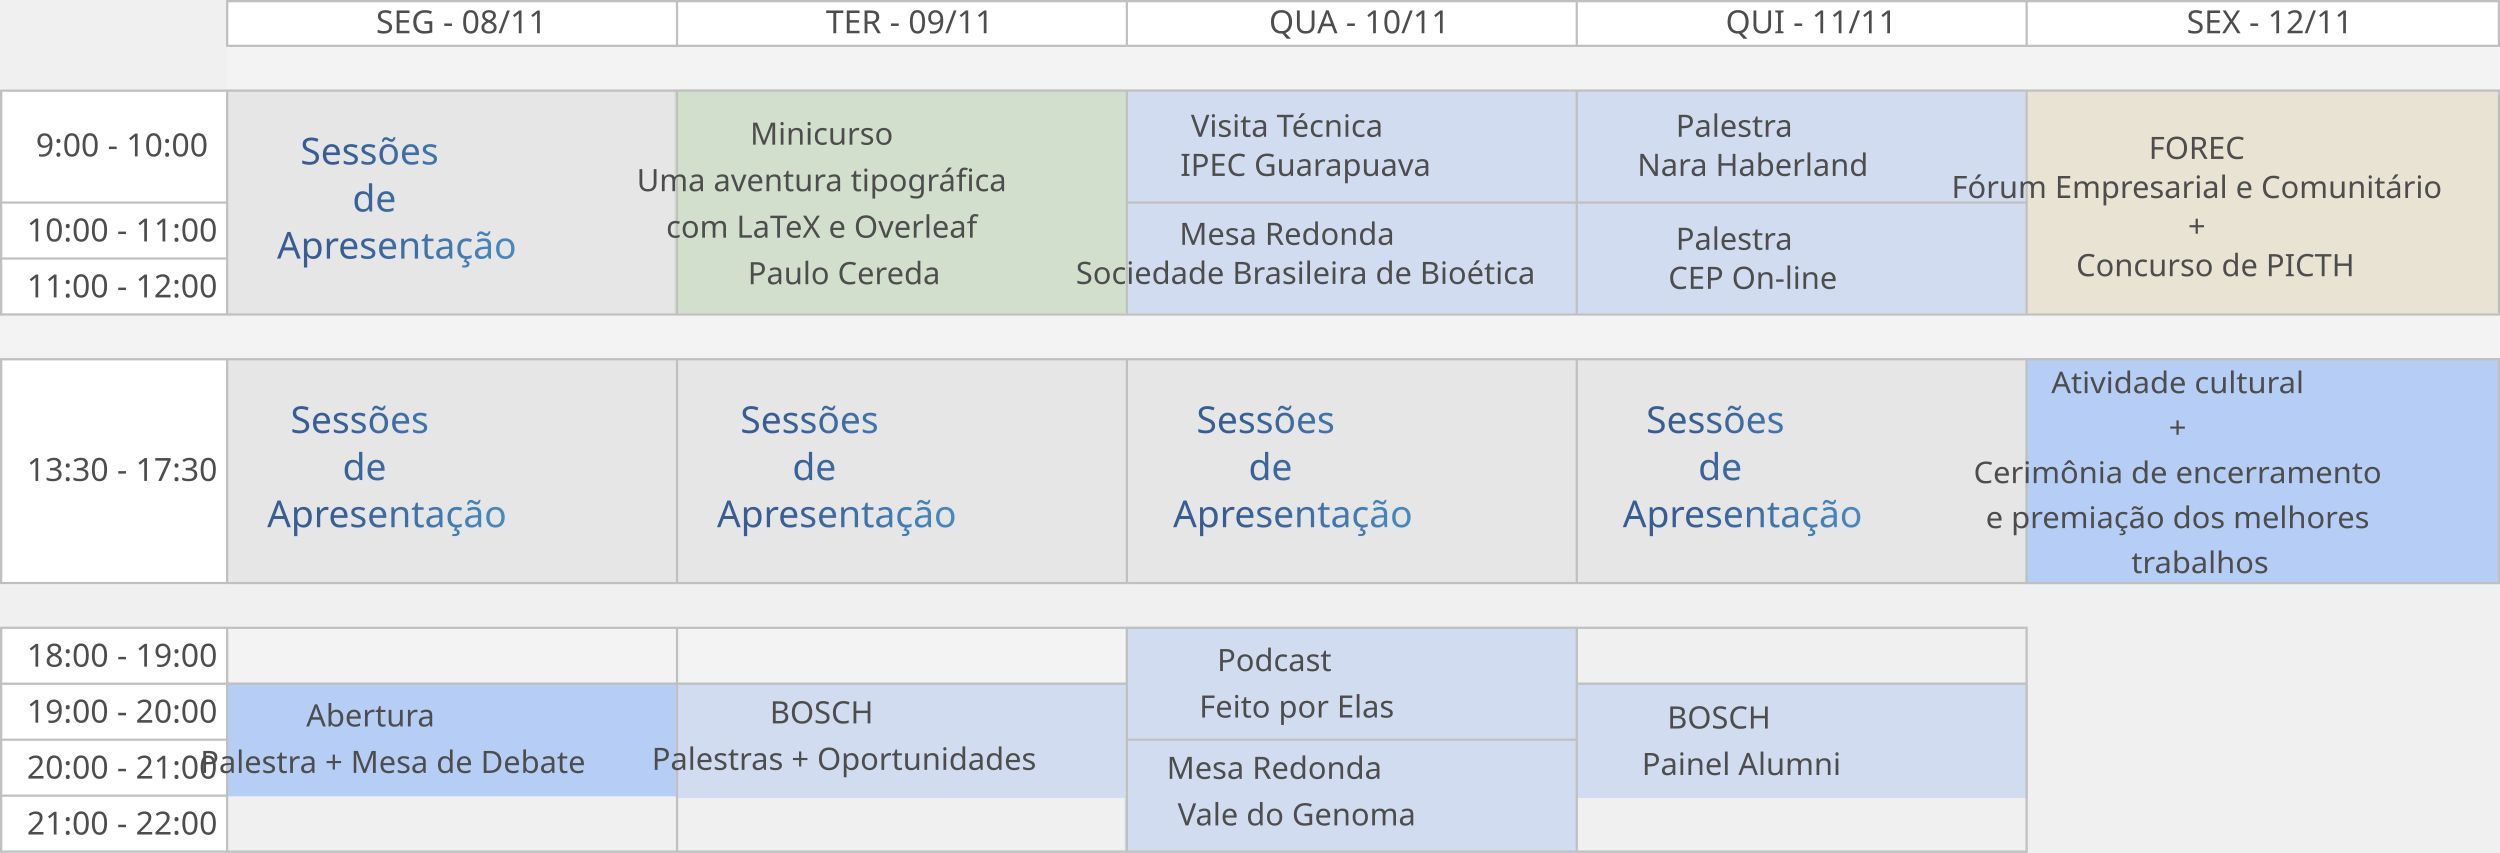
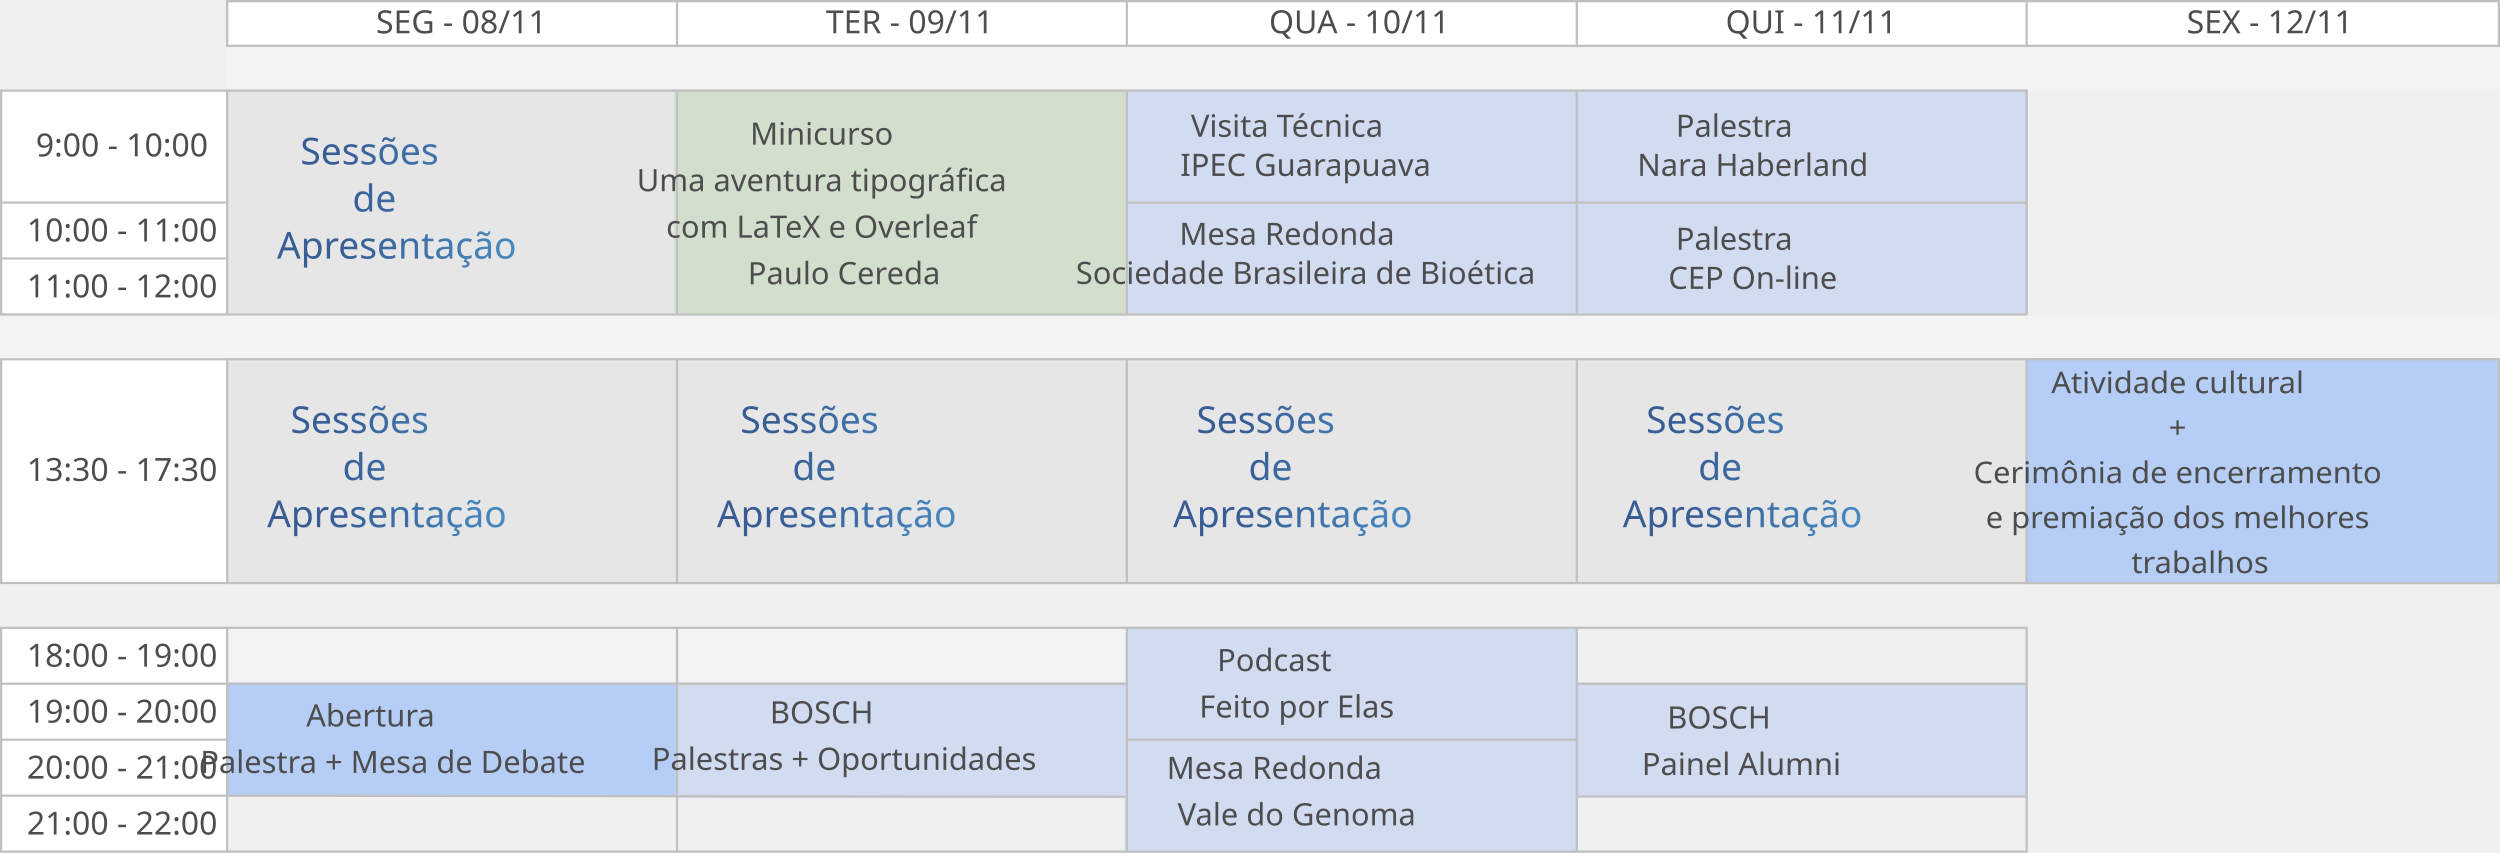
<svg xmlns="http://www.w3.org/2000/svg" xmlns:xlink="http://www.w3.org/1999/xlink" version="1.1" id="svg2" xml:space="preserve" width="971.738" height="331.452" viewBox="0 0 971.738 331.452">
  <defs id="defs6">
    <clipPath clipPathUnits="userSpaceOnUse" id="clipPath18">
      <path d="M -2,-2 H 1138 V 421 H -2 Z" id="path16" />
    </clipPath>
    <filter style="color-interpolation-filters:sRGB" id="filter1668" x="-0.19" y="-0.668" width="1.38" height="2.335">
      <feFlood flood-opacity="0.504" flood-color="rgb(0,0,0)" result="flood" id="feFlood1658" />
      <feComposite in="flood" in2="SourceGraphic" operator="in" result="composite1" id="feComposite1660" />
      <feGaussianBlur in="composite1" stdDeviation="5" result="blur" id="feGaussianBlur1662" />
      <feOffset dx="0" dy="0" result="offset" id="feOffset1664" />
      <feComposite in="SourceGraphic" in2="offset" operator="over" result="composite2" id="feComposite1666" />
    </filter>
    <linearGradient id="logo-blue">
      <stop style="stop-color:#385d95;stop-opacity:1" offset="0" id="stop17414" />
      <stop style="stop-color:#4b96cc;stop-opacity:1" offset="1" id="stop17416" />
    </linearGradient>
    <linearGradient xlink:href="#logo-blue" id="linearGradient176881" x1="162.912" y1="-469.555" x2="227.582" y2="-469.555" gradientUnits="userSpaceOnUse" />
    <linearGradient xlink:href="#logo-blue" id="linearGradient179133" x1="160.044" y1="-391.259" x2="224.714" y2="-391.259" gradientUnits="userSpaceOnUse" />
    <linearGradient xlink:href="#logo-blue" id="linearGradient182824" x1="291.172" y1="-391.259" x2="355.842" y2="-391.259" gradientUnits="userSpaceOnUse" />
    <linearGradient xlink:href="#logo-blue" id="linearGradient185706" x1="424.144" y1="-391.259" x2="488.813" y2="-391.259" gradientUnits="userSpaceOnUse" />
    <linearGradient xlink:href="#logo-blue" id="linearGradient187322" x1="555.234" y1="-391.259" x2="619.904" y2="-391.259" gradientUnits="userSpaceOnUse" />
  </defs>
  <g id="g8" transform="matrix(1.333333,0,0,-1.333333,-84.59903,704.8042)">
    <path d="M 391.313,296.978 H 523.111 V 280.014 H 391.313 Z" style="fill:#d1dcf0;fill-opacity:1;fill-rule:nonzero;stroke:none;stroke-width:0.652" id="path13467" />
    <path d="M 130.001,527.951 H 792.252 V 514.901 H 130.001 Z" style="fill:#ffffff;fill-opacity:1;fill-rule:nonzero;stroke:none;stroke-width:0.652" id="path20" />
    <path d="M 64.102,501.852 H 130.001 V 436.606 H 64.102 Z" style="fill:#ffffff;fill-opacity:1;fill-rule:nonzero;stroke:none;stroke-width:0.652" id="path22" />
    <path d="M 64.102,423.556 H 130.001 V 358.31 H 64.102 Z" style="fill:#ffffff;fill-opacity:1;fill-rule:nonzero;stroke:none;stroke-width:0.652" id="path24" />
    <path d="M 64.102,345.261 H 130.001 V 280.014 H 64.102 Z" style="fill:#ffffff;fill-opacity:1;fill-rule:nonzero;stroke:none;stroke-width:0.652" id="path26" />
    <path d="M 129.348,515.554 H 792.252 V 501.852 H 129.348 Z" style="fill:#f3f3f3;fill-opacity:1;fill-rule:nonzero;stroke:none;stroke-width:0.652" id="path32" />
    <path d="M 129.348,502.505 H 261.146 V 436.606 H 129.348 Z" style="fill:#e6e6e6;fill-opacity:1;fill-rule:nonzero;stroke:none;stroke-width:0.652" id="path36" />
    <path d="M 260.01,502.505 H 391.808 V 436.606 H 260.01 Z" style="fill:#d2dfcd;fill-opacity:1;fill-rule:nonzero;stroke:none;stroke-width:0.652" id="path38" />
    <path d="m 391.639,502.505 h 262.943 v -65.899 h -262.943 z" style="fill:#d1dcf0;fill-opacity:1;fill-rule:nonzero;stroke:none;stroke-width:0.652" id="path40" />
-     <path d="M 653.93,502.505 H 792.252 V 436.606 H 653.93 Z" style="fill:#e9e3d4;fill-opacity:1;fill-rule:nonzero;stroke:none;stroke-width:0.652" id="path42" />
    <path d="M 63.449,437.258 H 792.252 V 423.556 H 63.449 Z" style="fill:#f3f3f3;fill-opacity:1;fill-rule:nonzero;stroke:none;stroke-width:0.652" id="path44" />
    <path d="M 129.348,424.209 H 654.582 V 358.31 H 129.348 Z" style="fill:#e6e6e6;fill-opacity:1;fill-rule:nonzero;stroke:none;stroke-width:0.652" id="path46" />
    <path d="M 653.93,424.209 H 792.252 V 358.31 H 653.93 Z" style="fill:#b6cef6;fill-opacity:1;fill-rule:nonzero;stroke:none;stroke-width:0.652" id="path48" />
    <path d="m 129.348,345.913 h 262.943 v -16.964 h -262.943 z" style="fill:#f3f3f3;fill-opacity:1;fill-rule:nonzero;stroke:none;stroke-width:0.652" id="path52" />
    <path d="M 391.639,345.913 H 523.437 V 328.949 H 391.639 Z" style="fill:#d1dcf0;fill-opacity:1;fill-rule:nonzero;stroke:none;stroke-width:0.652" id="path54" />
    <path d="M 129.348,329.601 H 261.146 V 296.465 H 129.348 Z" style="fill:#b6cef6;fill-opacity:1;fill-rule:nonzero;stroke:none;stroke-width:0.652" id="path58" />
    <path d="M 260.494,329.601 H 654.582 V 295.955 H 260.494 Z" style="fill:#d1dcf0;fill-opacity:1;fill-rule:nonzero;stroke:none;stroke-width:0.652" id="path60" />
-     <path d="m 63.776,502.505 v -65.899 m 0,-12.397 v -65.899 m 0,-12.397 V 280.014 M 129.674,528.603 V 514.901 M 63.449,469.555 H 130.001 M 63.449,453.243 H 130.001 m -0.326,49.261 v -65.899 m 0,-12.397 V 358.31 M 63.449,312.964 H 130.001 M 63.449,296.652 H 130.001 m -0.326,49.261 v -65.899 m 131.145,248.589 v -13.702 m 0,-12.397 v -65.899 m 0,-12.397 v -65.899 m 0,-12.397 v -65.899 m 131.145,248.589 v -13.702 m 0,-12.397 v -65.899 m 0,-12.397 V 358.31 M 63.449,329.275 H 392.292 m -0.326,16.638 v -65.899 m 131.145,248.589 v -13.702 m 0,-12.397 v -65.899 m 0,-12.397 v -65.899 m -131.472,-45.346 h 131.798 m -0.326,32.949 v -65.899 m 131.145,248.589 v -13.702 m -262.617,-45.346 h 262.943 m -0.326,32.949 v -65.899 m 0,-12.397 V 358.31 M 63.449,345.587 H 654.582 M 522.784,329.275 H 654.582 M 63.449,280.34 H 654.582 m -0.326,65.573 V 280.014 M 129.348,528.277 h 662.904 m -662.904,-13.049 h 662.904 m -0.326,13.376 V 514.901 M 63.449,502.178 H 792.252 M 63.449,436.932 H 792.252 m -0.326,65.573 V 436.606 M 63.449,423.883 H 792.252 M 63.449,358.636 H 792.252 m -0.326,65.573 v -65.899" style="fill:none;stroke:#c0c0c0;stroke-width:0.652;stroke-linecap:butt;stroke-linejoin:round;stroke-miterlimit:10;stroke-dasharray:none;stroke-opacity:1;paint-order:stroke fill markers" id="path66" />
+     <path d="m 63.776,502.505 v -65.899 m 0,-12.397 v -65.899 m 0,-12.397 V 280.014 M 129.674,528.603 V 514.901 M 63.449,469.555 H 130.001 M 63.449,453.243 H 130.001 m -0.326,49.261 v -65.899 m 0,-12.397 V 358.31 M 63.449,312.964 H 130.001 M 63.449,296.652 H 130.001 m -0.326,49.261 v -65.899 m 131.145,248.589 v -13.702 m 0,-12.397 v -65.899 m 0,-12.397 v -65.899 m 0,-12.397 v -65.899 m 131.145,248.589 v -13.702 m 0,-12.397 v -65.899 m 0,-12.397 V 358.31 M 63.449,329.275 H 392.292 m -0.326,16.638 v -65.899 m 131.145,248.589 v -13.702 m 0,-12.397 v -65.899 m 0,-12.397 v -65.899 m -131.472,-45.346 h 131.798 m -0.326,32.949 v -65.899 m 131.145,248.589 v -13.702 m -262.617,-45.346 h 262.943 m -0.326,32.949 v -65.899 m 0,-12.397 V 358.31 M 63.449,345.587 H 654.582 M 522.784,329.275 H 654.582 M 63.449,280.34 H 654.582 m -0.326,65.573 V 280.014 M 129.348,528.277 h 662.904 m -662.904,-13.049 h 662.904 m -0.326,13.376 V 514.901 M 63.449,502.178 H 654.582 M 63.449,436.932 H 654.582 m -0.326,65.573 V 436.606 M 63.449,423.883 H 792.252 M 63.449,358.636 H 792.252 m -0.326,65.573 v -65.899" style="fill:none;stroke:#c0c0c0;stroke-width:0.652;stroke-linecap:butt;stroke-linejoin:round;stroke-miterlimit:10;stroke-dasharray:none;stroke-opacity:1;paint-order:stroke fill markers" id="path66" />
    <text transform="scale(1,-1)" style="font-variant:normal;font-weight:normal;font-size:9.33px;font-family:Calibri;-inkscape-font-specification:Calibri;writing-mode:lr-tb;fill:#4d4d4d;fill-opacity:1;fill-rule:nonzero;stroke:none;stroke-width:0.652" id="text70" x="173.063" y="-518.896">
      <tspan x="173.063 177.346 181.796 187.675 189.783 192.638 194.747 199.468 204.189 207.791 212.512" y="-518.896" id="tspan68" style="fill:#4d4d4d;fill-opacity:1;stroke-width:0.652">SEG - 08/11</tspan>
    </text>
    <text transform="scale(1,-1)" style="font-variant:normal;font-weight:normal;font-size:9.33px;font-family:Calibri;-inkscape-font-specification:Calibri;writing-mode:lr-tb;fill:#4d4d4d;fill-opacity:1;fill-rule:nonzero;stroke:none;stroke-width:0.652" id="text74" x="304.209" y="-518.896">
      <tspan x="304.209 308.753 313.306 318.363 320.471 323.326 325.435 330.156 334.877 338.479 343.2" y="-518.896" id="tspan72" style="fill:#4d4d4d;fill-opacity:1;stroke-width:0.652">TER - 09/11</tspan>
    </text>
    <text transform="scale(1,-1)" style="font-variant:normal;font-weight:normal;font-size:9.33px;font-family:Calibri;-inkscape-font-specification:Calibri;writing-mode:lr-tb;fill:#4d4d4d;fill-opacity:1;fill-rule:nonzero;stroke:none;stroke-width:0.652" id="text78" x="433.397" y="-518.896">
      <tspan x="433.397 439.667 445.452 450.844 452.953 455.808 457.917 462.638 467.359 470.96 475.681" y="-518.896" id="tspan76" style="fill:#4d4d4d;fill-opacity:1;stroke-width:0.652">QUA - 10/11</tspan>
    </text>
    <text transform="scale(1,-1)" style="font-variant:normal;font-weight:normal;font-size:9.33px;font-family:Calibri;-inkscape-font-specification:Calibri;writing-mode:lr-tb;fill:#4d4d4d;fill-opacity:1;fill-rule:nonzero;stroke:none;stroke-width:0.652" id="text82" x="566.5" y="-518.896">
      <tspan x="566.5 572.77 578.75 581.092 583.201 586.056 588.164 592.886 597.607 601.208 605.929" y="-518.896" id="tspan80" style="fill:#4d4d4d;fill-opacity:1;stroke-width:0.652">QUI - 11/11</tspan>
    </text>
    <text transform="scale(1,-1)" style="font-variant:normal;font-weight:normal;font-size:9.33px;font-family:Calibri;-inkscape-font-specification:Calibri;writing-mode:lr-tb;fill:#4d4d4d;fill-opacity:1;fill-rule:nonzero;stroke:none;stroke-width:0.652" id="text86" x="700.907" y="-518.896">
      <tspan x="700.907 705.19 709.743 714.586 716.694 719.549 721.658 726.379 731.1 734.702 739.423" y="-518.896" id="tspan84" style="fill:#4d4d4d;fill-opacity:1;stroke-width:0.652">SEX - 12/11</tspan>
    </text>
    <text transform="scale(1,-1)" style="font-variant:normal;font-weight:normal;font-size:9.33px;font-family:Calibri;-inkscape-font-specification:Calibri;writing-mode:lr-tb;fill:#4d4d4d;fill-opacity:1;fill-rule:nonzero;stroke:none;stroke-width:0.652" id="text90" x="73.889" y="-483.01">
      <tspan x="73.889 78.61 81.101 85.822 90.543 92.652 95.507 97.616 102.337 107.058 109.549 114.27" y="-483.01" id="tspan88" style="fill:#4d4d4d;fill-opacity:1;stroke-width:0.652">9:00 - 10:00</tspan>
    </text>
    <text transform="scale(1,-1)" style="font-variant:normal;font-weight:normal;font-size:9.33px;font-family:Calibri;-inkscape-font-specification:Calibri;writing-mode:lr-tb;fill:#4d4d4d;fill-opacity:1;fill-rule:nonzero;stroke:none;stroke-width:0.652" id="text166" x="71.279" y="-458.217">
      <tspan x="71.279 76 80.721 83.212 87.933 92.654 94.763 97.618 99.727 104.448 109.169 111.66 116.381" y="-458.217" id="tspan164" style="fill:#4d4d4d;fill-opacity:1;stroke-width:0.652">10:00 - 11:00</tspan>
    </text>
    <text transform="scale(1,-1)" style="font-variant:normal;font-weight:normal;font-size:9.33px;font-family:Calibri;-inkscape-font-specification:Calibri;writing-mode:lr-tb;fill:#4d4d4d;fill-opacity:1;fill-rule:nonzero;stroke:none;stroke-width:0.652" id="text194" x="71.279" y="-441.905">
      <tspan x="71.279 76 80.721 83.212 87.933 92.654 94.763 97.618 99.727 104.448 109.169 111.66 116.381" y="-441.905" id="tspan192" style="fill:#4d4d4d;fill-opacity:1;stroke-width:0.652">11:00 - 12:00</tspan>
    </text>
    <text transform="scale(1,-1)" style="font-variant:normal;font-weight:normal;font-size:9.33px;font-family:Calibri;-inkscape-font-specification:Calibri;writing-mode:lr-tb;fill:#4d4d4d;fill-opacity:1;fill-rule:nonzero;stroke:none;stroke-width:0.652" id="text198" x="71.279" y="-388.403">
      <tspan x="71.279 76 80.721 83.212 87.933 92.654 94.763 97.618 99.727 104.448 109.169 111.66 116.381" y="-388.403" id="tspan196" style="fill:#4d4d4d;fill-opacity:1;stroke-width:0.652">13:30 - 17:30</tspan>
    </text>
    <text transform="scale(1,-1)" style="font-variant:normal;font-weight:normal;font-size:9.33px;font-family:Calibri;-inkscape-font-specification:Calibri;writing-mode:lr-tb;fill:#4d4d4d;fill-opacity:1;fill-rule:nonzero;stroke:none;stroke-width:0.652" id="text254" x="71.279" y="-334.248">
      <tspan x="71.279 76 80.721 83.212 87.933 92.654 94.763 97.618 99.727 104.448 109.169 111.66 116.381" y="-334.248" id="tspan252" style="fill:#4d4d4d;fill-opacity:1;stroke-width:0.652">18:00 - 19:00</tspan>
    </text>
    <text transform="scale(1,-1)" style="font-variant:normal;font-weight:normal;font-size:9.33px;font-family:Calibri;-inkscape-font-specification:Calibri;writing-mode:lr-tb;fill:#4d4d4d;fill-opacity:1;fill-rule:nonzero;stroke:none;stroke-width:0.652" id="text270" x="71.279" y="-317.937">
      <tspan x="71.279 76 80.721 83.212 87.933 92.654 94.763 97.618 99.727 104.448 109.169 111.66 116.381" y="-317.937" id="tspan268" style="fill:#4d4d4d;fill-opacity:1;stroke-width:0.652">19:00 - 20:00</tspan>
    </text>
    <text transform="scale(1,-1)" style="font-variant:normal;font-weight:normal;font-size:9.33px;font-family:Calibri;-inkscape-font-specification:Calibri;writing-mode:lr-tb;fill:#4d4d4d;fill-opacity:1;fill-rule:nonzero;stroke:none;stroke-width:0.652" id="text322" x="71.279" y="-301.625">
      <tspan x="71.279 76 80.721 83.212 87.933 92.654 94.763 97.618 99.727 104.448 109.169 111.66 116.381" y="-301.625" id="tspan320" style="fill:#4d4d4d;fill-opacity:1;stroke-width:0.652">20:00 - 21:00</tspan>
    </text>
    <text transform="scale(1,-1)" style="font-variant:normal;font-weight:normal;font-size:9.33px;font-family:Calibri;-inkscape-font-specification:Calibri;writing-mode:lr-tb;fill:#4d4d4d;fill-opacity:1;fill-rule:nonzero;stroke:none;stroke-width:0.652" id="text338" x="71.279" y="-285.313">
      <tspan x="71.279 76 80.721 83.212 87.933 92.654 94.763 97.618 99.727 104.448 109.169 111.66 116.381" y="-285.313" id="tspan336" style="fill:#4d4d4d;fill-opacity:1;stroke-width:0.652">21:00 - 22:00</tspan>
    </text>
-     <text xml:space="preserve" style="font-size:10.845px;line-height:1.25;font-family:monospace;-inkscape-font-specification:monospace;fill:url(#linearGradient176881);fill-opacity:1.0;stroke-width:0.75" x="195.443" y="-480.671" id="text42135" transform="scale(1,-1)">
-       <tspan style="font-style:normal;font-variant:normal;font-weight:normal;font-stretch:normal;font-size:10.845px;font-family:Ebrima;-inkscape-font-specification:Ebrima;text-align:center;text-anchor:middle;fill:url(#linearGradient176881);fill-opacity:1.0;stroke-width:0.75" x="195.443" y="-480.671" id="tspan42133">Sessões </tspan>
-       <tspan style="font-style:normal;font-variant:normal;font-weight:normal;font-stretch:normal;font-size:10.845px;font-family:Ebrima;-inkscape-font-specification:Ebrima;text-align:center;text-anchor:middle;fill:url(#linearGradient176881);fill-opacity:1.0;stroke-width:0.75" x="195.443" y="-466.942" id="tspan12422">de</tspan>
-       <tspan style="font-style:normal;font-variant:normal;font-weight:normal;font-stretch:normal;font-size:10.845px;font-family:Ebrima;-inkscape-font-specification:Ebrima;text-align:center;text-anchor:middle;fill:url(#linearGradient176881);fill-opacity:1.0;stroke-width:0.75" x="195.443" y="-453.213" id="tspan12424">Apresentação</tspan>
+     <text xml:space="preserve" style="font-size:10.845px;line-height:1.25;font-family:monospace;-inkscape-font-specification:monospace;fill:url(#linearGradient176881);fill-opacity:1;stroke-width:0.75" x="195.443" y="-480.671" id="text42135" transform="scale(1,-1)">
+       <tspan style="font-style:normal;font-variant:normal;font-weight:normal;font-stretch:normal;font-size:10.845px;font-family:Ebrima;-inkscape-font-specification:Ebrima;text-align:center;text-anchor:middle;fill:url(#linearGradient176881);fill-opacity:1;stroke-width:0.75" x="195.443" y="-480.671" id="tspan42133">Sessões </tspan>
+       <tspan style="font-style:normal;font-variant:normal;font-weight:normal;font-stretch:normal;font-size:10.845px;font-family:Ebrima;-inkscape-font-specification:Ebrima;text-align:center;text-anchor:middle;fill:url(#linearGradient176881);fill-opacity:1;stroke-width:0.75" x="195.443" y="-466.942" id="tspan12422">de</tspan>
+       <tspan style="font-style:normal;font-variant:normal;font-weight:normal;font-stretch:normal;font-size:10.845px;font-family:Ebrima;-inkscape-font-specification:Ebrima;text-align:center;text-anchor:middle;fill:url(#linearGradient176881);fill-opacity:1;stroke-width:0.75" x="195.443" y="-453.213" id="tspan12424">Apresentação</tspan>
    </text>
-     <text xml:space="preserve" style="font-size:10.845px;line-height:1.25;font-family:monospace;-inkscape-font-specification:monospace;fill:url(#linearGradient179133);fill-opacity:1.0;stroke-width:0.75" x="192.575" y="-402.375" id="text13042" transform="scale(1,-1)">
-       <tspan style="font-style:normal;font-variant:normal;font-weight:normal;font-stretch:normal;font-size:10.845px;font-family:Ebrima;-inkscape-font-specification:Ebrima;text-align:center;text-anchor:middle;fill:url(#linearGradient179133);fill-opacity:1.0;stroke-width:0.75" x="192.575" y="-402.375" id="tspan13036">Sessões </tspan>
-       <tspan style="font-style:normal;font-variant:normal;font-weight:normal;font-stretch:normal;font-size:10.845px;font-family:Ebrima;-inkscape-font-specification:Ebrima;text-align:center;text-anchor:middle;fill:url(#linearGradient179133);fill-opacity:1.0;stroke-width:0.75" x="192.575" y="-388.646" id="tspan13038">de</tspan>
-       <tspan style="font-style:normal;font-variant:normal;font-weight:normal;font-stretch:normal;font-size:10.845px;font-family:Ebrima;-inkscape-font-specification:Ebrima;text-align:center;text-anchor:middle;fill:url(#linearGradient179133);fill-opacity:1.0;stroke-width:0.75" x="192.575" y="-374.917" id="tspan13040">Apresentação</tspan>
+     <text xml:space="preserve" style="font-size:10.845px;line-height:1.25;font-family:monospace;-inkscape-font-specification:monospace;fill:url(#linearGradient179133);fill-opacity:1;stroke-width:0.75" x="192.575" y="-402.375" id="text13042" transform="scale(1,-1)">
+       <tspan style="font-style:normal;font-variant:normal;font-weight:normal;font-stretch:normal;font-size:10.845px;font-family:Ebrima;-inkscape-font-specification:Ebrima;text-align:center;text-anchor:middle;fill:url(#linearGradient179133);fill-opacity:1;stroke-width:0.75" x="192.575" y="-402.375" id="tspan13036">Sessões </tspan>
+       <tspan style="font-style:normal;font-variant:normal;font-weight:normal;font-stretch:normal;font-size:10.845px;font-family:Ebrima;-inkscape-font-specification:Ebrima;text-align:center;text-anchor:middle;fill:url(#linearGradient179133);fill-opacity:1;stroke-width:0.75" x="192.575" y="-388.646" id="tspan13038">de</tspan>
+       <tspan style="font-style:normal;font-variant:normal;font-weight:normal;font-stretch:normal;font-size:10.845px;font-family:Ebrima;-inkscape-font-specification:Ebrima;text-align:center;text-anchor:middle;fill:url(#linearGradient179133);fill-opacity:1;stroke-width:0.75" x="192.575" y="-374.917" id="tspan13040">Apresentação</tspan>
    </text>
-     <text xml:space="preserve" style="font-size:10.845px;line-height:1.25;font-family:monospace;-inkscape-font-specification:monospace;fill:url(#linearGradient182824);fill-opacity:1.0;stroke-width:0.75" x="323.703" y="-402.375" id="text13210" transform="scale(1,-1)">
-       <tspan style="font-style:normal;font-variant:normal;font-weight:normal;font-stretch:normal;font-size:10.845px;font-family:Ebrima;-inkscape-font-specification:Ebrima;text-align:center;text-anchor:middle;fill:url(#linearGradient182824);fill-opacity:1.0;stroke-width:0.75" x="323.703" y="-402.375" id="tspan13204">Sessões </tspan>
-       <tspan style="font-style:normal;font-variant:normal;font-weight:normal;font-stretch:normal;font-size:10.845px;font-family:Ebrima;-inkscape-font-specification:Ebrima;text-align:center;text-anchor:middle;fill:url(#linearGradient182824);fill-opacity:1.0;stroke-width:0.75" x="323.703" y="-388.646" id="tspan13206">de</tspan>
-       <tspan style="font-style:normal;font-variant:normal;font-weight:normal;font-stretch:normal;font-size:10.845px;font-family:Ebrima;-inkscape-font-specification:Ebrima;text-align:center;text-anchor:middle;fill:url(#linearGradient182824);fill-opacity:1.0;stroke-width:0.75" x="323.703" y="-374.917" id="tspan13208">Apresentação</tspan>
+     <text xml:space="preserve" style="font-size:10.845px;line-height:1.25;font-family:monospace;-inkscape-font-specification:monospace;fill:url(#linearGradient182824);fill-opacity:1;stroke-width:0.75" x="323.703" y="-402.375" id="text13210" transform="scale(1,-1)">
+       <tspan style="font-style:normal;font-variant:normal;font-weight:normal;font-stretch:normal;font-size:10.845px;font-family:Ebrima;-inkscape-font-specification:Ebrima;text-align:center;text-anchor:middle;fill:url(#linearGradient182824);fill-opacity:1;stroke-width:0.75" x="323.703" y="-402.375" id="tspan13204">Sessões </tspan>
+       <tspan style="font-style:normal;font-variant:normal;font-weight:normal;font-stretch:normal;font-size:10.845px;font-family:Ebrima;-inkscape-font-specification:Ebrima;text-align:center;text-anchor:middle;fill:url(#linearGradient182824);fill-opacity:1;stroke-width:0.75" x="323.703" y="-388.646" id="tspan13206">de</tspan>
+       <tspan style="font-style:normal;font-variant:normal;font-weight:normal;font-stretch:normal;font-size:10.845px;font-family:Ebrima;-inkscape-font-specification:Ebrima;text-align:center;text-anchor:middle;fill:url(#linearGradient182824);fill-opacity:1;stroke-width:0.75" x="323.703" y="-374.917" id="tspan13208">Apresentação</tspan>
    </text>
-     <text xml:space="preserve" style="font-size:10.845px;line-height:1.25;font-family:monospace;-inkscape-font-specification:monospace;fill:url(#linearGradient185706);fill-opacity:1.0;stroke-width:0.75" x="456.674" y="-402.375" id="text13218" transform="scale(1,-1)">
-       <tspan style="font-style:normal;font-variant:normal;font-weight:normal;font-stretch:normal;font-size:10.845px;font-family:Ebrima;-inkscape-font-specification:Ebrima;text-align:center;text-anchor:middle;fill:url(#linearGradient185706);fill-opacity:1.0;stroke-width:0.75" x="456.674" y="-402.375" id="tspan13212">Sessões </tspan>
-       <tspan style="font-style:normal;font-variant:normal;font-weight:normal;font-stretch:normal;font-size:10.845px;font-family:Ebrima;-inkscape-font-specification:Ebrima;text-align:center;text-anchor:middle;fill:url(#linearGradient185706);fill-opacity:1.0;stroke-width:0.75" x="456.674" y="-388.646" id="tspan13214">de</tspan>
-       <tspan style="font-style:normal;font-variant:normal;font-weight:normal;font-stretch:normal;font-size:10.845px;font-family:Ebrima;-inkscape-font-specification:Ebrima;text-align:center;text-anchor:middle;fill:url(#linearGradient185706);fill-opacity:1.0;stroke-width:0.75" x="456.674" y="-374.917" id="tspan13216">Apresentação</tspan>
+     <text xml:space="preserve" style="font-size:10.845px;line-height:1.25;font-family:monospace;-inkscape-font-specification:monospace;fill:url(#linearGradient185706);fill-opacity:1;stroke-width:0.75" x="456.674" y="-402.375" id="text13218" transform="scale(1,-1)">
+       <tspan style="font-style:normal;font-variant:normal;font-weight:normal;font-stretch:normal;font-size:10.845px;font-family:Ebrima;-inkscape-font-specification:Ebrima;text-align:center;text-anchor:middle;fill:url(#linearGradient185706);fill-opacity:1;stroke-width:0.75" x="456.674" y="-402.375" id="tspan13212">Sessões </tspan>
+       <tspan style="font-style:normal;font-variant:normal;font-weight:normal;font-stretch:normal;font-size:10.845px;font-family:Ebrima;-inkscape-font-specification:Ebrima;text-align:center;text-anchor:middle;fill:url(#linearGradient185706);fill-opacity:1;stroke-width:0.75" x="456.674" y="-388.646" id="tspan13214">de</tspan>
+       <tspan style="font-style:normal;font-variant:normal;font-weight:normal;font-stretch:normal;font-size:10.845px;font-family:Ebrima;-inkscape-font-specification:Ebrima;text-align:center;text-anchor:middle;fill:url(#linearGradient185706);fill-opacity:1;stroke-width:0.75" x="456.674" y="-374.917" id="tspan13216">Apresentação</tspan>
    </text>
-     <text xml:space="preserve" style="font-size:10.845px;line-height:1.25;font-family:monospace;-inkscape-font-specification:monospace;fill:url(#linearGradient187322);fill-opacity:1.0;stroke-width:0.75" x="587.765" y="-402.375" id="text13306" transform="scale(1,-1)">
-       <tspan style="font-style:normal;font-variant:normal;font-weight:normal;font-stretch:normal;font-size:10.845px;font-family:Ebrima;-inkscape-font-specification:Ebrima;text-align:center;text-anchor:middle;fill:url(#linearGradient187322);fill-opacity:1.0;stroke-width:0.75" x="587.765" y="-402.375" id="tspan13300">Sessões </tspan>
-       <tspan style="font-style:normal;font-variant:normal;font-weight:normal;font-stretch:normal;font-size:10.845px;font-family:Ebrima;-inkscape-font-specification:Ebrima;text-align:center;text-anchor:middle;fill:url(#linearGradient187322);fill-opacity:1.0;stroke-width:0.75" x="587.765" y="-388.646" id="tspan13302">de</tspan>
-       <tspan style="font-style:normal;font-variant:normal;font-weight:normal;font-stretch:normal;font-size:10.845px;font-family:Ebrima;-inkscape-font-specification:Ebrima;text-align:center;text-anchor:middle;fill:url(#linearGradient187322);fill-opacity:1.0;stroke-width:0.75" x="587.765" y="-374.917" id="tspan13304">Apresentação</tspan>
+     <text xml:space="preserve" style="font-size:10.845px;line-height:1.25;font-family:monospace;-inkscape-font-specification:monospace;fill:url(#linearGradient187322);fill-opacity:1;stroke-width:0.75" x="587.765" y="-402.375" id="text13306" transform="scale(1,-1)">
+       <tspan style="font-style:normal;font-variant:normal;font-weight:normal;font-stretch:normal;font-size:10.845px;font-family:Ebrima;-inkscape-font-specification:Ebrima;text-align:center;text-anchor:middle;fill:url(#linearGradient187322);fill-opacity:1;stroke-width:0.75" x="587.765" y="-402.375" id="tspan13300">Sessões </tspan>
+       <tspan style="font-style:normal;font-variant:normal;font-weight:normal;font-stretch:normal;font-size:10.845px;font-family:Ebrima;-inkscape-font-specification:Ebrima;text-align:center;text-anchor:middle;fill:url(#linearGradient187322);fill-opacity:1;stroke-width:0.75" x="587.765" y="-388.646" id="tspan13302">de</tspan>
+       <tspan style="font-style:normal;font-variant:normal;font-weight:normal;font-stretch:normal;font-size:10.845px;font-family:Ebrima;-inkscape-font-specification:Ebrima;text-align:center;text-anchor:middle;fill:url(#linearGradient187322);fill-opacity:1;stroke-width:0.75" x="587.765" y="-374.917" id="tspan13304">Apresentação</tspan>
    </text>
    <text xml:space="preserve" style="font-size:10.845px;line-height:1.25;font-family:monospace;-inkscape-font-specification:monospace;fill:#4d4d4d;fill-opacity:1;stroke-width:0.75" x="325.837" y="-499.978" id="text13635" transform="scale(1,-1)">
      <tspan style="font-style:normal;font-variant:normal;font-weight:normal;font-stretch:normal;font-size:10.845px;font-family:Ebrima;-inkscape-font-specification:Ebrima;text-align:center;text-anchor:middle;fill:#4d4d4d;fill-opacity:1;stroke-width:0.75" x="325.837" y="-499.978" id="tspan13633" />
      <tspan style="font-style:normal;font-variant:normal;font-weight:normal;font-stretch:normal;font-size:9px;font-family:Ebrima;-inkscape-font-specification:Ebrima;text-align:center;text-anchor:middle;fill:#4d4d4d;fill-opacity:1;stroke-width:0.75" x="325.837" y="-486.422" id="tspan15206">Minicurso</tspan>
      <tspan style="font-style:normal;font-variant:normal;font-weight:normal;font-stretch:normal;font-size:9px;font-family:Ebrima;-inkscape-font-specification:Ebrima;text-align:center;text-anchor:middle;fill:#4d4d4d;fill-opacity:1;stroke-width:0.75" x="325.837" y="-472.867" id="tspan16528">Uma aventura tipográfica</tspan>
      <tspan style="font-style:normal;font-variant:normal;font-weight:normal;font-stretch:normal;font-size:9px;font-family:Ebrima;-inkscape-font-specification:Ebrima;text-align:center;text-anchor:middle;fill:#4d4d4d;fill-opacity:1;stroke-width:0.75" x="325.837" y="-459.311" id="tspan16530">com LaTeX e Overleaf</tspan>
      <tspan style="font-style:normal;font-variant:normal;font-weight:normal;font-stretch:normal;font-size:9px;font-family:Ebrima;-inkscape-font-specification:Ebrima;text-align:center;text-anchor:middle;fill:#4d4d4d;fill-opacity:1;stroke-width:0.75" x="325.837" y="-445.755" id="tspan16532">Paulo Cereda</tspan>
    </text>
    <text xml:space="preserve" style="font-size:9px;line-height:1.25;font-family:monospace;-inkscape-font-specification:monospace;fill:#4d4d4d;fill-opacity:1;stroke-width:0.75" x="457.601" y="-488.718" id="text13635-3" transform="scale(1,-1)">
      <tspan style="font-style:normal;font-variant:normal;font-weight:normal;font-stretch:normal;font-size:9px;font-family:Ebrima;-inkscape-font-specification:Ebrima;text-align:center;text-anchor:middle;fill:#4d4d4d;fill-opacity:1;stroke-width:0.75" x="457.601" y="-488.718" id="tspan16532-5">Visita Técnica</tspan>
      <tspan style="font-style:normal;font-variant:normal;font-weight:normal;font-stretch:normal;font-size:9px;font-family:Ebrima;-inkscape-font-specification:Ebrima;text-align:center;text-anchor:middle;fill:#4d4d4d;fill-opacity:1;stroke-width:0.75" x="457.601" y="-477.324" id="tspan29284">IPEC Guarapuava</tspan>
    </text>
    <text xml:space="preserve" style="font-size:9px;line-height:1.25;font-family:monospace;-inkscape-font-specification:monospace;fill:#4d4d4d;fill-opacity:1;stroke-width:0.75" x="457.601" y="-457.218" id="text29874" transform="scale(1,-1)">
      <tspan style="font-style:normal;font-variant:normal;font-weight:normal;font-stretch:normal;font-size:9px;font-family:Ebrima;-inkscape-font-specification:Ebrima;text-align:center;text-anchor:middle;fill:#4d4d4d;fill-opacity:1;stroke-width:0.75" x="457.601" y="-457.218" id="tspan31630">Mesa Redonda</tspan>
      <tspan style="font-style:normal;font-variant:normal;font-weight:normal;font-stretch:normal;font-size:9px;font-family:Ebrima;-inkscape-font-specification:Ebrima;text-align:center;text-anchor:middle;fill:#4d4d4d;fill-opacity:1;stroke-width:0.75" x="457.601" y="-445.824" id="tspan33440">Sociedade Brasileira de Bioética</tspan>
    </text>
    <text xml:space="preserve" style="font-size:9px;line-height:1.25;font-family:monospace;-inkscape-font-specification:monospace;fill:#4d4d4d;fill-opacity:1;stroke-width:0.75" x="587.972" y="-488.718" id="text58274" transform="scale(1,-1)">
      <tspan style="font-style:normal;font-variant:normal;font-weight:normal;font-stretch:normal;font-size:9px;font-family:Ebrima;-inkscape-font-specification:Ebrima;text-align:center;text-anchor:middle;fill:#4d4d4d;fill-opacity:1;stroke-width:0.75" x="587.972" y="-488.718" id="tspan58272">Palestra</tspan>
      <tspan style="font-style:normal;font-variant:normal;font-weight:normal;font-stretch:normal;font-size:9px;font-family:Ebrima;-inkscape-font-specification:Ebrima;text-align:center;text-anchor:middle;fill:#4d4d4d;fill-opacity:1;stroke-width:0.75" x="587.972" y="-477.324" id="tspan60598">Nara Haberland</tspan>
    </text>
    <text xml:space="preserve" style="font-size:9px;line-height:1.25;font-family:monospace;-inkscape-font-specification:monospace;fill:#4d4d4d;fill-opacity:1;stroke-width:0.75" x="587.972" y="-455.775" id="text62952" transform="scale(1,-1)">
      <tspan style="font-style:normal;font-variant:normal;font-weight:normal;font-stretch:normal;font-size:9px;font-family:Ebrima;-inkscape-font-specification:Ebrima;text-align:center;text-anchor:middle;fill:#4d4d4d;fill-opacity:1;stroke-width:0.75" x="587.972" y="-455.775" id="tspan62950">Palestra</tspan>
      <tspan style="font-style:normal;font-variant:normal;font-weight:normal;font-stretch:normal;font-size:9px;font-family:Ebrima;-inkscape-font-specification:Ebrima;text-align:center;text-anchor:middle;fill:#4d4d4d;fill-opacity:1;stroke-width:0.75" x="587.972" y="-444.381" id="tspan65464">CEP On-line</tspan>
-     </text>
-     <text xml:space="preserve" style="font-size:9px;line-height:1.25;font-family:monospace;-inkscape-font-specification:monospace;fill:#4d4d4d;fill-opacity:1;stroke-width:0.75" x="722.822" y="-482.27" id="text68144" transform="scale(1,-1)">
-       <tspan style="font-style:normal;font-variant:normal;font-weight:normal;font-stretch:normal;font-size:9px;font-family:Ebrima;-inkscape-font-specification:Ebrima;text-align:center;text-anchor:middle;fill:#4d4d4d;fill-opacity:1;stroke-width:0.75" x="722.822" y="-482.27" id="tspan68142">FOREC</tspan>
-       <tspan style="font-style:normal;font-variant:normal;font-weight:normal;font-stretch:normal;font-size:9px;font-family:Ebrima;-inkscape-font-specification:Ebrima;text-align:center;text-anchor:middle;fill:#4d4d4d;fill-opacity:1;stroke-width:0.75" x="722.822" y="-470.876" id="tspan69340">Fórum Empresarial e Comunitário</tspan>
-       <tspan style="font-style:normal;font-variant:normal;font-weight:normal;font-stretch:normal;font-size:9px;font-family:Ebrima;-inkscape-font-specification:Ebrima;text-align:center;text-anchor:middle;fill:#4d4d4d;fill-opacity:1;stroke-width:0.75" x="722.822" y="-459.482" id="tspan69342">+</tspan>
-       <tspan style="font-style:normal;font-variant:normal;font-weight:normal;font-stretch:normal;font-size:9px;font-family:Ebrima;-inkscape-font-specification:Ebrima;text-align:center;text-anchor:middle;fill:#4d4d4d;fill-opacity:1;stroke-width:0.75" x="722.822" y="-448.089" id="tspan69344">Concurso de PICTH</tspan>
    </text>
    <text xml:space="preserve" style="font-size:10.845px;line-height:1.25;font-family:monospace;-inkscape-font-specification:monospace;fill:#385d95;fill-opacity:1;stroke-width:0.75" x="194.306" y="-316.823" id="text74129" transform="scale(1,-1)">
      <tspan style="font-style:normal;font-variant:normal;font-weight:normal;font-stretch:normal;font-size:9px;font-family:Ebrima;-inkscape-font-specification:Ebrima;text-align:center;text-anchor:middle;fill:#4d4d4d;fill-opacity:1;stroke-width:0.75" x="194.306" y="-316.823" id="tspan74127">Abertura</tspan>
      <tspan style="font-style:normal;font-variant:normal;font-weight:normal;font-stretch:normal;font-size:9px;font-family:Ebrima;-inkscape-font-specification:Ebrima;text-align:center;text-anchor:middle;fill:#4d4d4d;fill-opacity:1;stroke-width:0.75" x="194.306" y="-303.268" id="tspan75673">Palestra + Mesa de Debate</tspan>
    </text>
    <text xml:space="preserve" style="font-size:10.666px;line-height:1.25;font-family:monospace;-inkscape-font-specification:monospace;fill:#385d95;fill-opacity:1;stroke-width:0.75" x="709.269" y="-420.905" id="text82951" transform="scale(1.016706,-0.9835688)">
      <tspan style="font-style:normal;font-variant:normal;font-weight:normal;font-stretch:normal;font-size:8.852px;font-family:Ebrima;-inkscape-font-specification:Ebrima;text-align:center;text-anchor:middle;fill:#4d4d4d;fill-opacity:1;stroke-width:0.75" x="709.269" y="-420.905" id="tspan82949">Atividade cultural</tspan>
      <tspan style="font-style:normal;font-variant:normal;font-weight:normal;font-stretch:normal;font-size:8.852px;font-family:Ebrima;-inkscape-font-specification:Ebrima;text-align:center;text-anchor:middle;fill:#4d4d4d;fill-opacity:1;stroke-width:0.75" x="709.269" y="-407.572" id="tspan85271">+</tspan>
      <tspan style="font-style:normal;font-variant:normal;font-weight:normal;font-stretch:normal;font-size:8.852px;font-family:Ebrima;-inkscape-font-specification:Ebrima;text-align:center;text-anchor:middle;fill:#4d4d4d;fill-opacity:1;stroke-width:0.75" x="709.269" y="-394.239" id="tspan85273">Cerimônia de encerramento</tspan>
      <tspan style="font-style:normal;font-variant:normal;font-weight:normal;font-stretch:normal;font-size:8.852px;font-family:Ebrima;-inkscape-font-specification:Ebrima;text-align:center;text-anchor:middle;fill:#4d4d4d;fill-opacity:1;stroke-width:0.75" x="709.269" y="-380.906" id="tspan85275">e premiação dos melhores</tspan>
      <tspan style="font-style:normal;font-variant:normal;font-weight:normal;font-stretch:normal;font-size:8.852px;font-family:Ebrima;-inkscape-font-specification:Ebrima;text-align:center;text-anchor:middle;fill:#4d4d4d;fill-opacity:1;stroke-width:0.75" x="709.269" y="-367.573" id="tspan85277">trabalhos</tspan>
    </text>
    <text xml:space="preserve" style="font-size:10.845px;line-height:1.25;font-family:monospace;-inkscape-font-specification:monospace;fill:#4d4d4d;fill-opacity:1;stroke-width:0.75" x="325.837" y="-317.724" id="text94785" transform="scale(1,-1)">
      <tspan style="font-style:normal;font-variant:normal;font-weight:normal;font-stretch:normal;font-size:9px;font-family:Ebrima;-inkscape-font-specification:Ebrima;text-align:center;text-anchor:middle;fill:#4d4d4d;fill-opacity:1;stroke-width:0.75" x="325.837" y="-317.724" id="tspan94783">BOSCH</tspan>
      <tspan style="font-style:normal;font-variant:normal;font-weight:normal;font-stretch:normal;font-size:9px;font-family:Ebrima;-inkscape-font-specification:Ebrima;text-align:center;text-anchor:middle;fill:#4d4d4d;fill-opacity:1;stroke-width:0.75" x="325.837" y="-304.168" id="tspan96415">Palestras + Oportunidades</tspan>
    </text>
    <text xml:space="preserve" style="font-size:10.845px;line-height:1.25;font-family:monospace;-inkscape-font-specification:monospace;fill:#4d4d4d;fill-opacity:1;stroke-width:0.75" x="587.435" y="-316.224" id="text101243" transform="scale(1,-1)">
      <tspan style="font-style:normal;font-variant:normal;font-weight:normal;font-stretch:normal;font-size:9px;font-family:Ebrima;-inkscape-font-specification:Ebrima;text-align:center;text-anchor:middle;fill:#4d4d4d;fill-opacity:1;stroke-width:0.75" x="587.435" y="-316.224" id="tspan103035">BOSCH</tspan>
      <tspan style="font-style:normal;font-variant:normal;font-weight:normal;font-stretch:normal;font-size:9px;font-family:Ebrima;-inkscape-font-specification:Ebrima;text-align:center;text-anchor:middle;fill:#4d4d4d;fill-opacity:1;stroke-width:0.75" x="587.435" y="-302.668" id="tspan105017">Painel Alumni</tspan>
    </text>
    <text xml:space="preserve" style="font-size:10.845px;line-height:1.25;font-family:monospace;-inkscape-font-specification:monospace;fill:#4d4d4d;fill-opacity:1;stroke-width:0.75" x="457.796" y="-332.973" id="text106935" transform="scale(1,-1)">
      <tspan style="font-style:normal;font-variant:normal;font-weight:normal;font-stretch:normal;font-size:9px;font-family:Ebrima;-inkscape-font-specification:Ebrima;text-align:center;text-anchor:middle;fill:#4d4d4d;fill-opacity:1;stroke-width:0.75" x="457.796" y="-332.973" id="tspan106933">Podcast</tspan>
      <tspan style="font-style:normal;font-variant:normal;font-weight:normal;font-stretch:normal;font-size:9px;font-family:Ebrima;-inkscape-font-specification:Ebrima;text-align:center;text-anchor:middle;fill:#4d4d4d;fill-opacity:1;stroke-width:0.75" x="457.796" y="-319.417" id="tspan108409">Feito por Elas</tspan>
    </text>
    <text xml:space="preserve" style="font-size:10.845px;line-height:1.25;font-family:monospace;-inkscape-font-specification:monospace;fill:#4d4d4d;fill-opacity:1;stroke-width:0.75" x="457.796" y="-301.543" id="text113301" transform="scale(1,-1)">
      <tspan style="font-style:normal;font-variant:normal;font-weight:normal;font-stretch:normal;font-size:9px;font-family:Ebrima;-inkscape-font-specification:Ebrima;text-align:center;text-anchor:middle;fill:#4d4d4d;fill-opacity:1;stroke-width:0.75" x="457.796" y="-301.543" id="tspan113299">Mesa Redonda</tspan>
      <tspan style="font-style:normal;font-variant:normal;font-weight:normal;font-stretch:normal;font-size:9px;font-family:Ebrima;-inkscape-font-specification:Ebrima;text-align:center;text-anchor:middle;fill:#4d4d4d;fill-opacity:1;stroke-width:0.75" x="457.796" y="-287.987" id="tspan114917">Vale do Genoma</tspan>
    </text>
+     <path d="m 113.948,258.581 m 65.899,0 m -66.225,0.326" style="fill:none;stroke:#c0c0c0;stroke-width:0.489;stroke-linecap:butt;stroke-linejoin:round;stroke-miterlimit:10;stroke-dasharray:none;stroke-opacity:1;paint-order:stroke fill markers" id="path2079" />
+     <path style="fill:none;stroke:#c0c0c0;stroke-width:0.652;stroke-linecap:butt;stroke-linejoin:miter;stroke-miterlimit:4;stroke-dasharray:none;stroke-opacity:1" d="m 130.001,296.652 261.569,-0.317" id="path2321" />
+     <path style="fill:none;stroke:#c2c4c7;stroke-width:0.653;stroke-linecap:butt;stroke-linejoin:miter;stroke-miterlimit:4;stroke-dasharray:none;stroke-opacity:1" d="M 523.111,296.467 H 654.582" id="path2323" />
  </g>
</svg>
